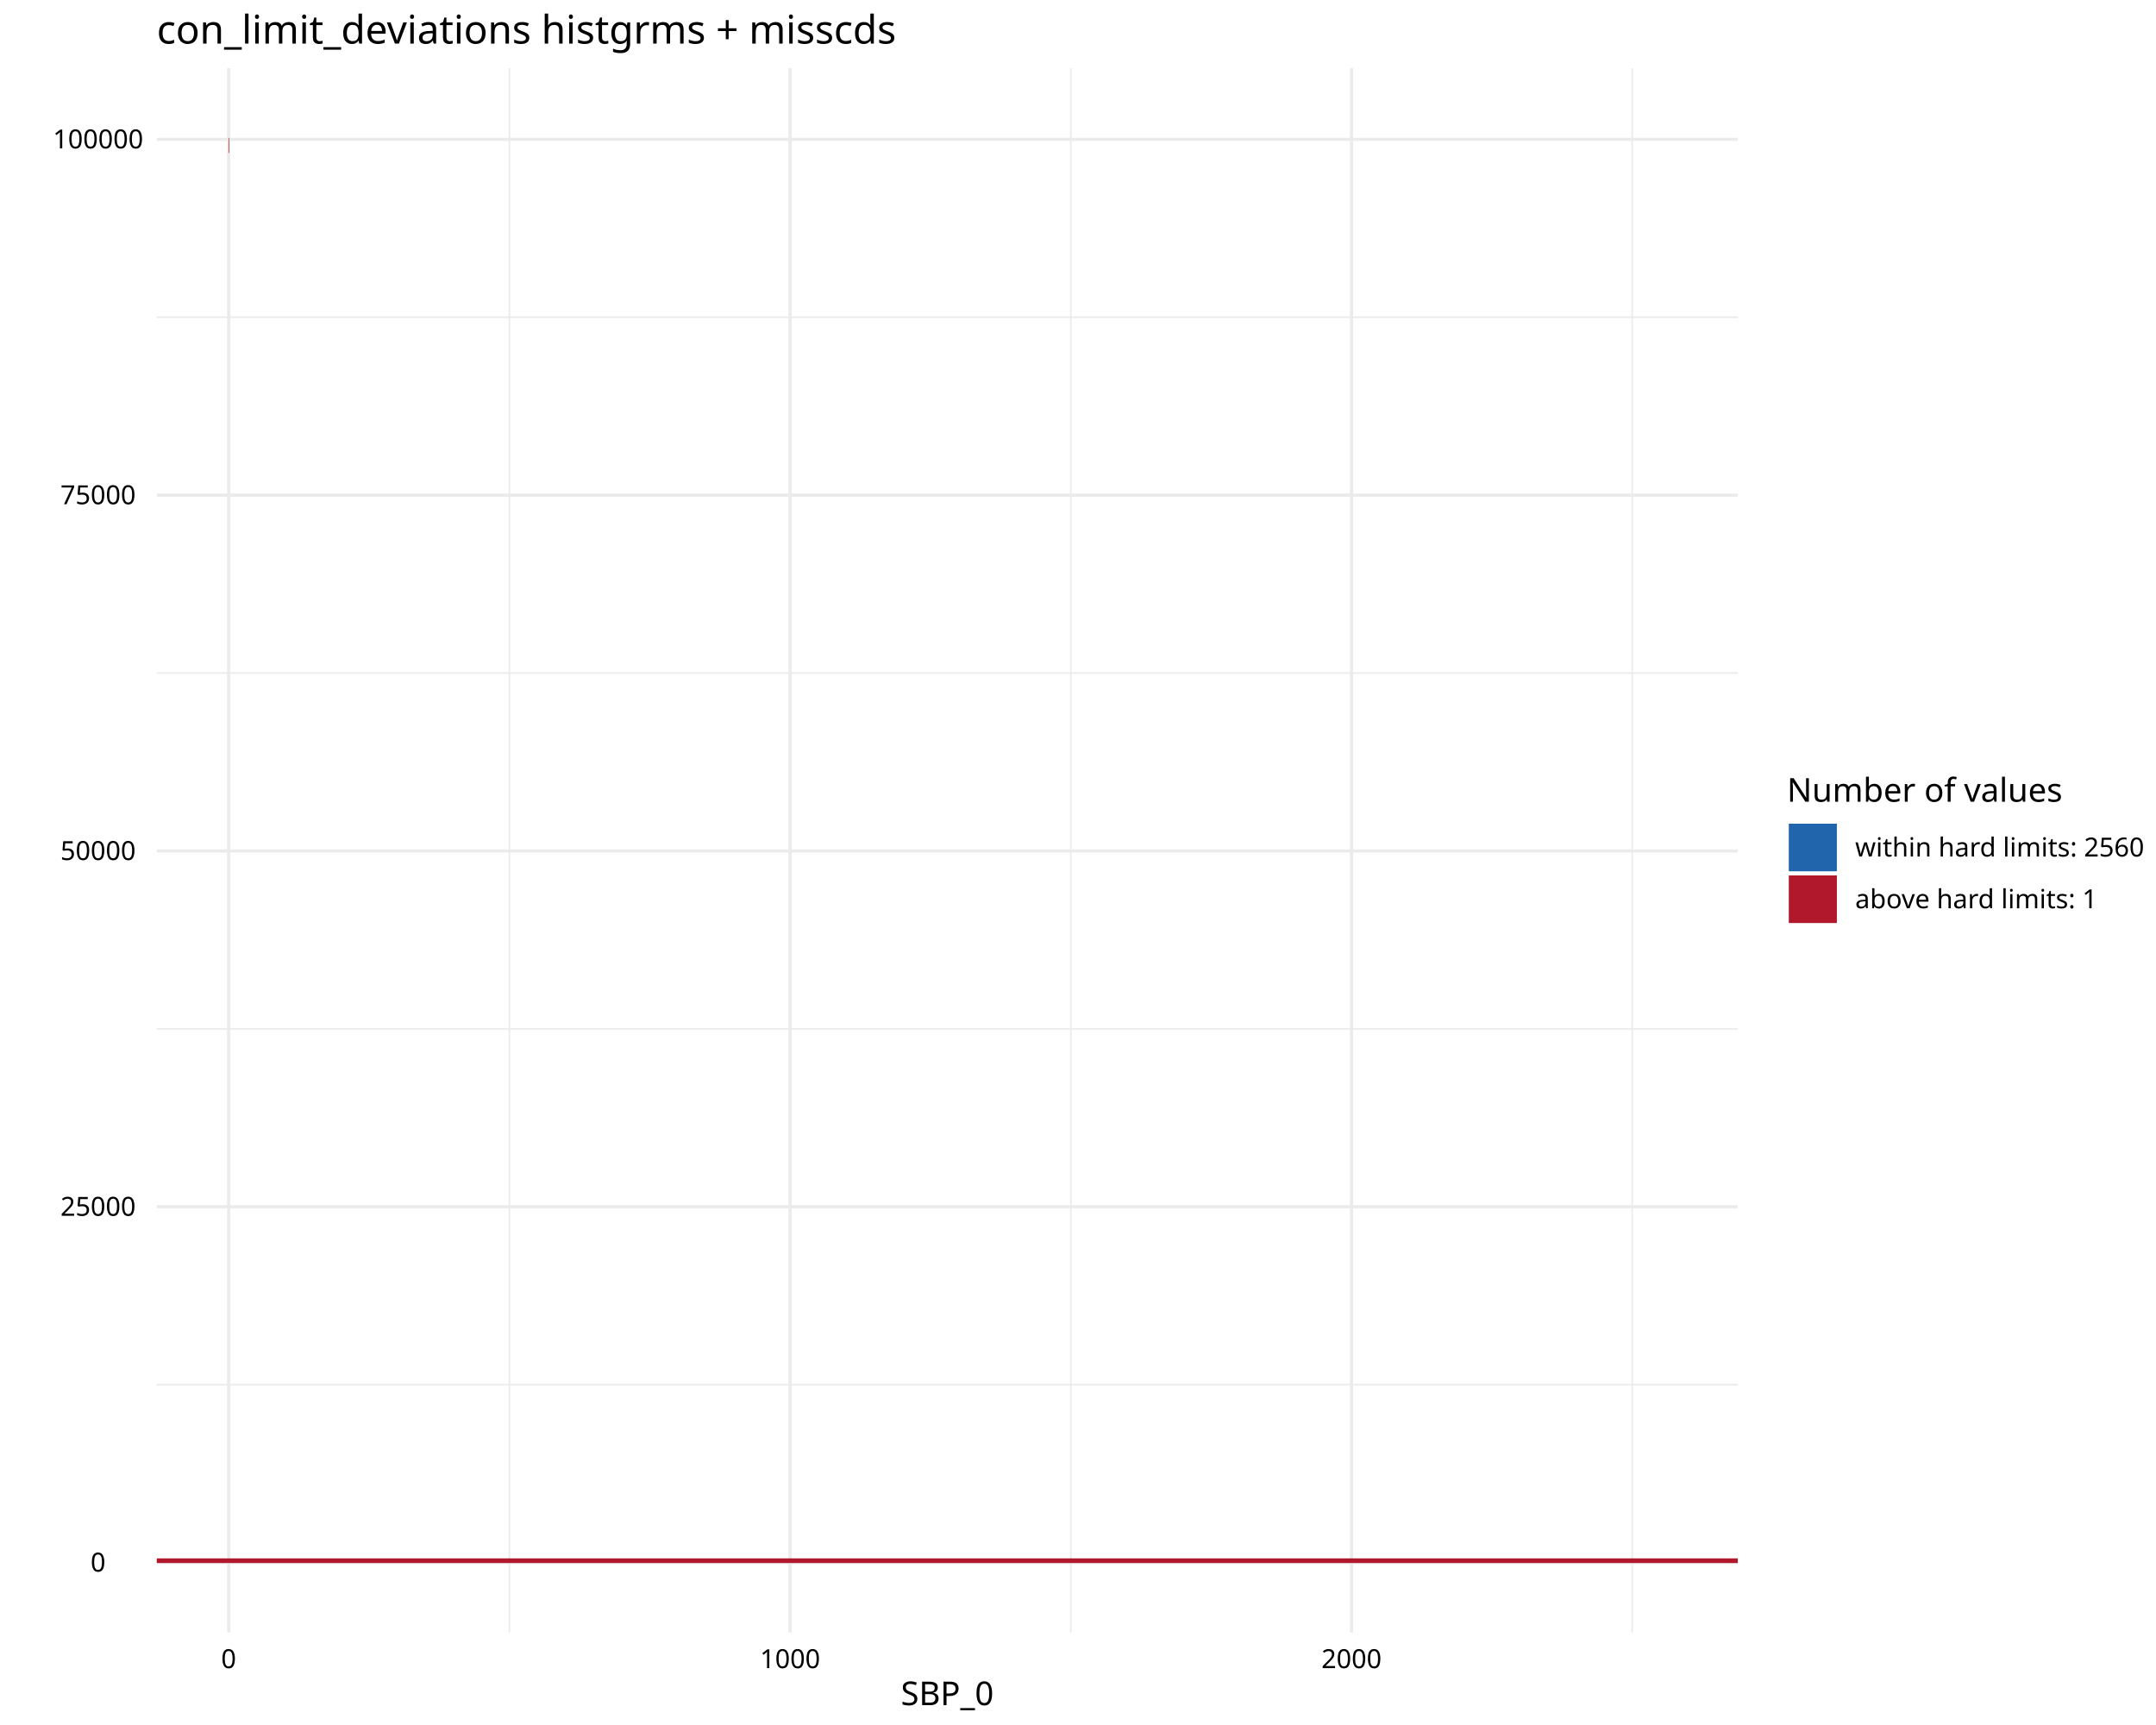
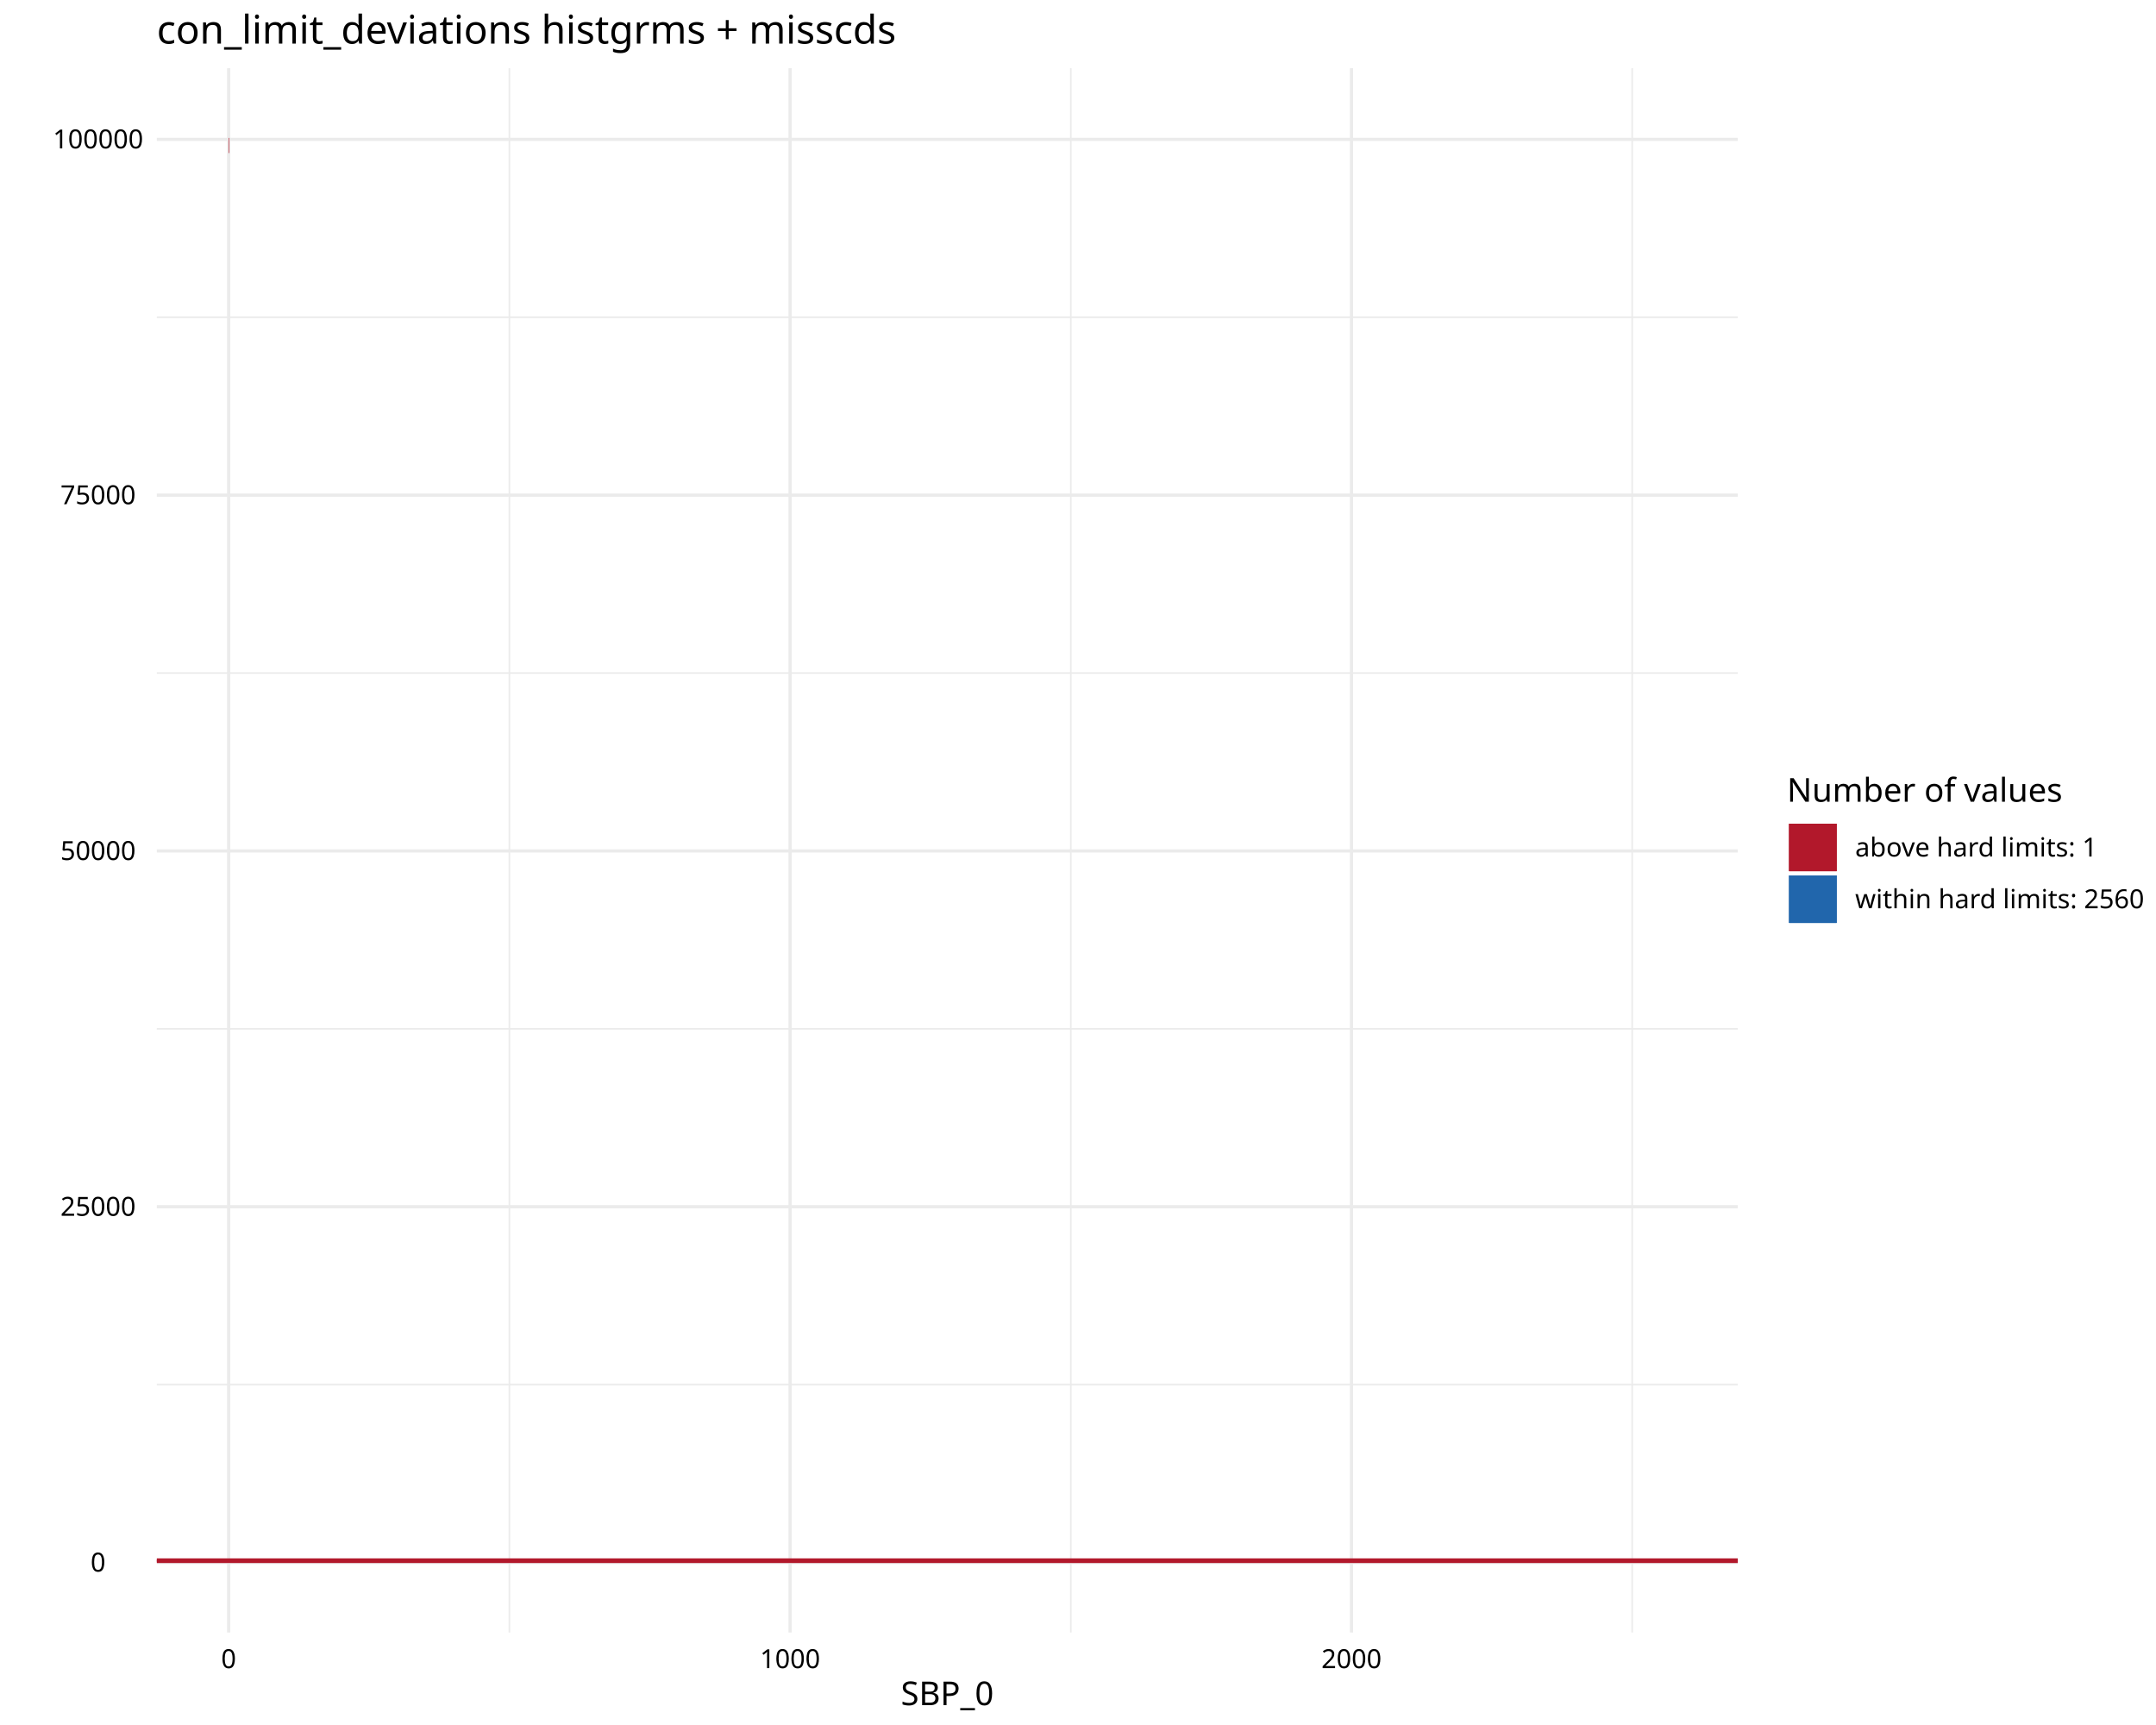
<svg xmlns="http://www.w3.org/2000/svg" class="svglite" data-engine-version="2.0" width="720.00pt" height="576.00pt" viewBox="0 0 720.00 576.00">
  <defs>
    <style type="text/css">
    .svglite line, .svglite polyline, .svglite polygon, .svglite path, .svglite rect, .svglite circle {
      fill: none;
      stroke: #000000;
      stroke-linecap: round;
      stroke-linejoin: round;
      stroke-miterlimit: 10.00;
    }
  </style>
  </defs>
  <rect width="100%" height="100%" style="stroke: none; fill: #FFFFFF;" />
  <defs>
    <clipPath id="cpMC4wMHw3MjAuMDB8MC4wMHw1NzYuMDA=">
      <rect x="0.00" y="0.00" width="720.00" height="576.00" />
    </clipPath>
  </defs>
  <g clip-path="url(#cpMC4wMHw3MjAuMDB8MC4wMHw1NzYuMDA=)">
</g>
  <defs>
    <clipPath id="cpNTIuMzd8NTgwLjMzfDIyLjc4fDU0NS4xMQ==">
      <rect x="52.37" y="22.78" width="527.96" height="522.33" />
    </clipPath>
  </defs>
  <g clip-path="url(#cpNTIuMzd8NTgwLjMzfDIyLjc4fDU0NS4xMQ==)">
    <polyline points="52.37,462.35 580.33,462.35 " style="stroke-width: 0.53; stroke: #EBEBEB; stroke-linecap: butt;" />
    <polyline points="52.37,343.54 580.33,343.54 " style="stroke-width: 0.53; stroke: #EBEBEB; stroke-linecap: butt;" />
    <polyline points="52.37,224.73 580.33,224.73 " style="stroke-width: 0.53; stroke: #EBEBEB; stroke-linecap: butt;" />
    <polyline points="52.37,105.93 580.33,105.93 " style="stroke-width: 0.53; stroke: #EBEBEB; stroke-linecap: butt;" />
    <polyline points="170.11,545.11 170.11,22.78 " style="stroke-width: 0.53; stroke: #EBEBEB; stroke-linecap: butt;" />
    <polyline points="357.60,545.11 357.60,22.78 " style="stroke-width: 0.53; stroke: #EBEBEB; stroke-linecap: butt;" />
    <polyline points="545.08,545.11 545.08,22.78 " style="stroke-width: 0.53; stroke: #EBEBEB; stroke-linecap: butt;" />
    <polyline points="52.37,521.75 580.33,521.75 " style="stroke-width: 1.07; stroke: #EBEBEB; stroke-linecap: butt;" />
    <polyline points="52.37,402.94 580.33,402.94 " style="stroke-width: 1.07; stroke: #EBEBEB; stroke-linecap: butt;" />
    <polyline points="52.37,284.14 580.33,284.14 " style="stroke-width: 1.07; stroke: #EBEBEB; stroke-linecap: butt;" />
    <polyline points="52.37,165.33 580.33,165.33 " style="stroke-width: 1.07; stroke: #EBEBEB; stroke-linecap: butt;" />
    <polyline points="52.37,46.53 580.33,46.53 " style="stroke-width: 1.07; stroke: #EBEBEB; stroke-linecap: butt;" />
    <polyline points="76.37,545.11 76.37,22.78 " style="stroke-width: 1.07; stroke: #EBEBEB; stroke-linecap: butt;" />
    <polyline points="263.86,545.11 263.86,22.78 " style="stroke-width: 1.07; stroke: #EBEBEB; stroke-linecap: butt;" />
    <polyline points="451.34,545.11 451.34,22.78 " style="stroke-width: 1.07; stroke: #EBEBEB; stroke-linecap: butt;" />
    <rect x="76.37" y="520.90" width="479.96" height="0.48" style="stroke-width: 1.07; stroke: none; stroke-linecap: butt; stroke-linejoin: miter; fill: #2166AC;" />
    <rect x="76.37" y="515.84" width="0.00" height="5.05" style="stroke-width: 1.07; stroke: none; stroke-linecap: butt; stroke-linejoin: miter; fill: #B2182B;" />
    <rect x="76.37" y="510.79" width="0.00" height="5.05" style="stroke-width: 1.07; stroke: none; stroke-linecap: butt; stroke-linejoin: miter; fill: #B2182B;" />
    <rect x="76.37" y="505.74" width="0.00" height="5.05" style="stroke-width: 1.07; stroke: none; stroke-linecap: butt; stroke-linejoin: miter; fill: #B2182B;" />
    <rect x="76.37" y="500.69" width="0.00" height="5.05" style="stroke-width: 1.07; stroke: none; stroke-linecap: butt; stroke-linejoin: miter; fill: #B2182B;" />
    <rect x="76.37" y="495.64" width="0.00" height="5.05" style="stroke-width: 1.07; stroke: none; stroke-linecap: butt; stroke-linejoin: miter; fill: #B2182B;" />
    <rect x="76.37" y="490.59" width="0.00" height="5.05" style="stroke-width: 1.07; stroke: none; stroke-linecap: butt; stroke-linejoin: miter; fill: #B2182B;" />
    <rect x="76.37" y="485.53" width="0.00" height="5.05" style="stroke-width: 1.07; stroke: none; stroke-linecap: butt; stroke-linejoin: miter; fill: #B2182B;" />
    <rect x="76.37" y="480.48" width="0.00" height="5.05" style="stroke-width: 1.07; stroke: none; stroke-linecap: butt; stroke-linejoin: miter; fill: #B2182B;" />
    <rect x="76.37" y="475.43" width="0.00" height="5.05" style="stroke-width: 1.07; stroke: none; stroke-linecap: butt; stroke-linejoin: miter; fill: #B2182B;" />
    <rect x="76.37" y="470.38" width="0.00" height="5.05" style="stroke-width: 1.07; stroke: none; stroke-linecap: butt; stroke-linejoin: miter; fill: #B2182B;" />
    <rect x="76.37" y="465.33" width="0.00" height="5.05" style="stroke-width: 1.07; stroke: none; stroke-linecap: butt; stroke-linejoin: miter; fill: #B2182B;" />
    <rect x="76.37" y="460.28" width="0.00" height="5.05" style="stroke-width: 1.07; stroke: none; stroke-linecap: butt; stroke-linejoin: miter; fill: #B2182B;" />
    <rect x="76.37" y="455.23" width="0.00" height="5.05" style="stroke-width: 1.07; stroke: none; stroke-linecap: butt; stroke-linejoin: miter; fill: #B2182B;" />
    <rect x="76.37" y="450.17" width="0.00" height="5.05" style="stroke-width: 1.07; stroke: none; stroke-linecap: butt; stroke-linejoin: miter; fill: #B2182B;" />
    <rect x="76.37" y="445.12" width="0.00" height="5.05" style="stroke-width: 1.07; stroke: none; stroke-linecap: butt; stroke-linejoin: miter; fill: #B2182B;" />
    <rect x="76.37" y="440.07" width="0.00" height="5.05" style="stroke-width: 1.07; stroke: none; stroke-linecap: butt; stroke-linejoin: miter; fill: #B2182B;" />
    <rect x="76.37" y="435.02" width="0.00" height="5.05" style="stroke-width: 1.07; stroke: none; stroke-linecap: butt; stroke-linejoin: miter; fill: #B2182B;" />
    <rect x="76.37" y="429.97" width="0.00" height="5.05" style="stroke-width: 1.07; stroke: none; stroke-linecap: butt; stroke-linejoin: miter; fill: #B2182B;" />
    <rect x="76.37" y="424.92" width="0.00" height="5.05" style="stroke-width: 1.07; stroke: none; stroke-linecap: butt; stroke-linejoin: miter; fill: #B2182B;" />
    <rect x="76.37" y="419.86" width="0.00" height="5.05" style="stroke-width: 1.07; stroke: none; stroke-linecap: butt; stroke-linejoin: miter; fill: #B2182B;" />
    <rect x="76.37" y="414.81" width="0.00" height="5.05" style="stroke-width: 1.07; stroke: none; stroke-linecap: butt; stroke-linejoin: miter; fill: #B2182B;" />
    <rect x="76.37" y="409.76" width="0.00" height="5.05" style="stroke-width: 1.07; stroke: none; stroke-linecap: butt; stroke-linejoin: miter; fill: #B2182B;" />
    <rect x="76.37" y="404.71" width="0.00" height="5.05" style="stroke-width: 1.07; stroke: none; stroke-linecap: butt; stroke-linejoin: miter; fill: #B2182B;" />
    <rect x="76.37" y="399.66" width="0.00" height="5.05" style="stroke-width: 1.07; stroke: none; stroke-linecap: butt; stroke-linejoin: miter; fill: #B2182B;" />
    <rect x="76.37" y="394.61" width="0.00" height="5.05" style="stroke-width: 1.07; stroke: none; stroke-linecap: butt; stroke-linejoin: miter; fill: #B2182B;" />
    <rect x="76.37" y="389.56" width="0.00" height="5.05" style="stroke-width: 1.07; stroke: none; stroke-linecap: butt; stroke-linejoin: miter; fill: #B2182B;" />
    <rect x="76.37" y="384.50" width="0.00" height="5.05" style="stroke-width: 1.07; stroke: none; stroke-linecap: butt; stroke-linejoin: miter; fill: #B2182B;" />
    <rect x="76.37" y="379.45" width="0.00" height="5.05" style="stroke-width: 1.07; stroke: none; stroke-linecap: butt; stroke-linejoin: miter; fill: #B2182B;" />
    <rect x="76.37" y="374.40" width="0.00" height="5.05" style="stroke-width: 1.07; stroke: none; stroke-linecap: butt; stroke-linejoin: miter; fill: #B2182B;" />
    <rect x="76.37" y="369.35" width="0.00" height="5.05" style="stroke-width: 1.07; stroke: none; stroke-linecap: butt; stroke-linejoin: miter; fill: #B2182B;" />
    <rect x="76.37" y="364.30" width="0.00" height="5.05" style="stroke-width: 1.07; stroke: none; stroke-linecap: butt; stroke-linejoin: miter; fill: #B2182B;" />
    <rect x="76.37" y="359.25" width="0.00" height="5.05" style="stroke-width: 1.07; stroke: none; stroke-linecap: butt; stroke-linejoin: miter; fill: #B2182B;" />
    <rect x="76.37" y="354.19" width="0.00" height="5.05" style="stroke-width: 1.07; stroke: none; stroke-linecap: butt; stroke-linejoin: miter; fill: #B2182B;" />
    <rect x="76.37" y="349.14" width="0.00" height="5.05" style="stroke-width: 1.07; stroke: none; stroke-linecap: butt; stroke-linejoin: miter; fill: #B2182B;" />
    <rect x="76.37" y="344.09" width="0.00" height="5.05" style="stroke-width: 1.07; stroke: none; stroke-linecap: butt; stroke-linejoin: miter; fill: #B2182B;" />
    <rect x="76.37" y="339.04" width="0.00" height="5.05" style="stroke-width: 1.07; stroke: none; stroke-linecap: butt; stroke-linejoin: miter; fill: #B2182B;" />
    <rect x="76.37" y="333.99" width="0.00" height="5.05" style="stroke-width: 1.07; stroke: none; stroke-linecap: butt; stroke-linejoin: miter; fill: #B2182B;" />
    <rect x="76.37" y="328.94" width="0.00" height="5.05" style="stroke-width: 1.07; stroke: none; stroke-linecap: butt; stroke-linejoin: miter; fill: #B2182B;" />
    <rect x="76.37" y="323.89" width="0.00" height="5.05" style="stroke-width: 1.07; stroke: none; stroke-linecap: butt; stroke-linejoin: miter; fill: #B2182B;" />
    <rect x="76.37" y="318.83" width="0.00" height="5.05" style="stroke-width: 1.07; stroke: none; stroke-linecap: butt; stroke-linejoin: miter; fill: #B2182B;" />
    <rect x="76.37" y="313.78" width="0.00" height="5.05" style="stroke-width: 1.07; stroke: none; stroke-linecap: butt; stroke-linejoin: miter; fill: #B2182B;" />
    <rect x="76.37" y="308.73" width="0.00" height="5.05" style="stroke-width: 1.07; stroke: none; stroke-linecap: butt; stroke-linejoin: miter; fill: #B2182B;" />
    <rect x="76.37" y="303.68" width="0.00" height="5.05" style="stroke-width: 1.07; stroke: none; stroke-linecap: butt; stroke-linejoin: miter; fill: #B2182B;" />
    <rect x="76.37" y="298.63" width="0.00" height="5.05" style="stroke-width: 1.07; stroke: none; stroke-linecap: butt; stroke-linejoin: miter; fill: #B2182B;" />
    <rect x="76.37" y="293.58" width="0.00" height="5.05" style="stroke-width: 1.07; stroke: none; stroke-linecap: butt; stroke-linejoin: miter; fill: #B2182B;" />
    <rect x="76.37" y="288.52" width="0.00" height="5.05" style="stroke-width: 1.07; stroke: none; stroke-linecap: butt; stroke-linejoin: miter; fill: #B2182B;" />
    <rect x="76.37" y="283.47" width="0.00" height="5.05" style="stroke-width: 1.07; stroke: none; stroke-linecap: butt; stroke-linejoin: miter; fill: #B2182B;" />
    <rect x="76.37" y="278.42" width="0.00" height="5.05" style="stroke-width: 1.07; stroke: none; stroke-linecap: butt; stroke-linejoin: miter; fill: #B2182B;" />
    <rect x="76.37" y="273.37" width="0.00" height="5.05" style="stroke-width: 1.07; stroke: none; stroke-linecap: butt; stroke-linejoin: miter; fill: #B2182B;" />
    <rect x="76.37" y="268.32" width="0.00" height="5.05" style="stroke-width: 1.07; stroke: none; stroke-linecap: butt; stroke-linejoin: miter; fill: #B2182B;" />
    <rect x="76.37" y="263.27" width="0.00" height="5.05" style="stroke-width: 1.07; stroke: none; stroke-linecap: butt; stroke-linejoin: miter; fill: #B2182B;" />
    <rect x="76.37" y="258.22" width="0.00" height="5.05" style="stroke-width: 1.07; stroke: none; stroke-linecap: butt; stroke-linejoin: miter; fill: #B2182B;" />
    <rect x="76.37" y="253.16" width="0.00" height="5.05" style="stroke-width: 1.07; stroke: none; stroke-linecap: butt; stroke-linejoin: miter; fill: #B2182B;" />
    <rect x="76.37" y="248.11" width="0.00" height="5.05" style="stroke-width: 1.07; stroke: none; stroke-linecap: butt; stroke-linejoin: miter; fill: #B2182B;" />
    <rect x="76.37" y="243.06" width="0.00" height="5.05" style="stroke-width: 1.07; stroke: none; stroke-linecap: butt; stroke-linejoin: miter; fill: #B2182B;" />
    <rect x="76.37" y="238.01" width="0.00" height="5.05" style="stroke-width: 1.07; stroke: none; stroke-linecap: butt; stroke-linejoin: miter; fill: #B2182B;" />
    <rect x="76.37" y="232.96" width="0.00" height="5.05" style="stroke-width: 1.07; stroke: none; stroke-linecap: butt; stroke-linejoin: miter; fill: #B2182B;" />
    <rect x="76.37" y="227.91" width="0.00" height="5.05" style="stroke-width: 1.07; stroke: none; stroke-linecap: butt; stroke-linejoin: miter; fill: #B2182B;" />
    <rect x="76.37" y="222.85" width="0.00" height="5.05" style="stroke-width: 1.07; stroke: none; stroke-linecap: butt; stroke-linejoin: miter; fill: #B2182B;" />
    <rect x="76.37" y="217.80" width="0.00" height="5.05" style="stroke-width: 1.07; stroke: none; stroke-linecap: butt; stroke-linejoin: miter; fill: #B2182B;" />
    <rect x="76.37" y="212.75" width="0.00" height="5.05" style="stroke-width: 1.07; stroke: none; stroke-linecap: butt; stroke-linejoin: miter; fill: #B2182B;" />
    <rect x="76.37" y="207.70" width="0.00" height="5.05" style="stroke-width: 1.07; stroke: none; stroke-linecap: butt; stroke-linejoin: miter; fill: #B2182B;" />
    <rect x="76.37" y="202.65" width="0.00" height="5.05" style="stroke-width: 1.07; stroke: none; stroke-linecap: butt; stroke-linejoin: miter; fill: #B2182B;" />
    <rect x="76.37" y="197.60" width="0.00" height="5.05" style="stroke-width: 1.07; stroke: none; stroke-linecap: butt; stroke-linejoin: miter; fill: #B2182B;" />
    <rect x="76.37" y="192.55" width="0.00" height="5.05" style="stroke-width: 1.07; stroke: none; stroke-linecap: butt; stroke-linejoin: miter; fill: #B2182B;" />
    <rect x="76.37" y="187.49" width="0.00" height="5.05" style="stroke-width: 1.07; stroke: none; stroke-linecap: butt; stroke-linejoin: miter; fill: #B2182B;" />
    <rect x="76.37" y="182.44" width="0.00" height="5.05" style="stroke-width: 1.07; stroke: none; stroke-linecap: butt; stroke-linejoin: miter; fill: #B2182B;" />
    <rect x="76.37" y="177.39" width="0.00" height="5.05" style="stroke-width: 1.07; stroke: none; stroke-linecap: butt; stroke-linejoin: miter; fill: #B2182B;" />
    <rect x="76.37" y="172.34" width="0.00" height="5.05" style="stroke-width: 1.07; stroke: none; stroke-linecap: butt; stroke-linejoin: miter; fill: #B2182B;" />
    <rect x="76.37" y="167.29" width="0.00" height="5.05" style="stroke-width: 1.07; stroke: none; stroke-linecap: butt; stroke-linejoin: miter; fill: #B2182B;" />
    <rect x="76.37" y="162.24" width="0.00" height="5.05" style="stroke-width: 1.07; stroke: none; stroke-linecap: butt; stroke-linejoin: miter; fill: #B2182B;" />
    <rect x="76.37" y="157.18" width="0.00" height="5.05" style="stroke-width: 1.07; stroke: none; stroke-linecap: butt; stroke-linejoin: miter; fill: #B2182B;" />
    <rect x="76.37" y="152.13" width="0.00" height="5.05" style="stroke-width: 1.07; stroke: none; stroke-linecap: butt; stroke-linejoin: miter; fill: #B2182B;" />
    <rect x="76.37" y="147.08" width="0.00" height="5.05" style="stroke-width: 1.07; stroke: none; stroke-linecap: butt; stroke-linejoin: miter; fill: #B2182B;" />
    <rect x="76.37" y="142.03" width="0.00" height="5.05" style="stroke-width: 1.07; stroke: none; stroke-linecap: butt; stroke-linejoin: miter; fill: #B2182B;" />
    <rect x="76.37" y="136.98" width="0.00" height="5.05" style="stroke-width: 1.07; stroke: none; stroke-linecap: butt; stroke-linejoin: miter; fill: #B2182B;" />
    <rect x="76.37" y="131.93" width="0.00" height="5.05" style="stroke-width: 1.07; stroke: none; stroke-linecap: butt; stroke-linejoin: miter; fill: #B2182B;" />
    <rect x="76.37" y="126.88" width="0.00" height="5.05" style="stroke-width: 1.07; stroke: none; stroke-linecap: butt; stroke-linejoin: miter; fill: #B2182B;" />
    <rect x="76.37" y="121.82" width="0.00" height="5.05" style="stroke-width: 1.07; stroke: none; stroke-linecap: butt; stroke-linejoin: miter; fill: #B2182B;" />
    <rect x="76.37" y="116.77" width="0.00" height="5.05" style="stroke-width: 1.07; stroke: none; stroke-linecap: butt; stroke-linejoin: miter; fill: #B2182B;" />
    <rect x="76.37" y="111.72" width="0.00" height="5.05" style="stroke-width: 1.07; stroke: none; stroke-linecap: butt; stroke-linejoin: miter; fill: #B2182B;" />
    <rect x="76.37" y="106.67" width="0.00" height="5.05" style="stroke-width: 1.07; stroke: none; stroke-linecap: butt; stroke-linejoin: miter; fill: #B2182B;" />
    <rect x="76.37" y="101.62" width="0.00" height="5.05" style="stroke-width: 1.07; stroke: none; stroke-linecap: butt; stroke-linejoin: miter; fill: #B2182B;" />
    <rect x="76.37" y="96.57" width="0.00" height="5.05" style="stroke-width: 1.07; stroke: none; stroke-linecap: butt; stroke-linejoin: miter; fill: #B2182B;" />
    <rect x="76.37" y="91.51" width="0.00" height="5.05" style="stroke-width: 1.07; stroke: none; stroke-linecap: butt; stroke-linejoin: miter; fill: #B2182B;" />
    <rect x="76.37" y="86.46" width="0.00" height="5.05" style="stroke-width: 1.07; stroke: none; stroke-linecap: butt; stroke-linejoin: miter; fill: #B2182B;" />
    <rect x="76.37" y="81.41" width="0.00" height="5.05" style="stroke-width: 1.07; stroke: none; stroke-linecap: butt; stroke-linejoin: miter; fill: #B2182B;" />
    <rect x="76.37" y="76.36" width="0.00" height="5.05" style="stroke-width: 1.07; stroke: none; stroke-linecap: butt; stroke-linejoin: miter; fill: #B2182B;" />
    <rect x="76.37" y="71.31" width="0.00" height="5.05" style="stroke-width: 1.07; stroke: none; stroke-linecap: butt; stroke-linejoin: miter; fill: #B2182B;" />
    <rect x="76.37" y="66.26" width="0.00" height="5.05" style="stroke-width: 1.07; stroke: none; stroke-linecap: butt; stroke-linejoin: miter; fill: #B2182B;" />
    <rect x="76.37" y="61.21" width="0.00" height="5.05" style="stroke-width: 1.07; stroke: none; stroke-linecap: butt; stroke-linejoin: miter; fill: #B2182B;" />
    <rect x="76.37" y="56.15" width="0.00" height="5.05" style="stroke-width: 1.07; stroke: none; stroke-linecap: butt; stroke-linejoin: miter; fill: #B2182B;" />
    <rect x="76.37" y="51.10" width="0.00" height="5.05" style="stroke-width: 1.07; stroke: none; stroke-linecap: butt; stroke-linejoin: miter; fill: #B2182B;" />
    <rect x="76.37" y="46.05" width="0.19" height="5.05" style="stroke-width: 1.07; stroke: none; stroke-linecap: butt; stroke-linejoin: miter; fill: #B2182B;" />
    <line x1="52.37" y1="521.37" x2="580.33" y2="521.37" style="stroke-width: 1.07; stroke: #B2182B; stroke-linecap: butt;" />
    <line x1="52.37" y1="520.90" x2="580.33" y2="520.90" style="stroke-width: 1.07; stroke: #B2182B; stroke-linecap: butt;" />
  </g>
  <g clip-path="url(#cpMC4wMHw3MjAuMDB8MC4wMHw1NzYuMDA=)">
    <text x="32.76" y="524.78" text-anchor="middle" style="font-size: 8.80px; font-family: sans;" textLength="4.89px" lengthAdjust="spacingAndGlyphs">0</text>
    <text x="32.76" y="405.97" text-anchor="middle" style="font-size: 8.80px; font-family: sans;" textLength="24.47px" lengthAdjust="spacingAndGlyphs">25000</text>
    <text x="32.76" y="287.17" text-anchor="middle" style="font-size: 8.80px; font-family: sans;" textLength="24.47px" lengthAdjust="spacingAndGlyphs">50000</text>
    <text x="32.76" y="168.36" text-anchor="middle" style="font-size: 8.80px; font-family: sans;" textLength="24.47px" lengthAdjust="spacingAndGlyphs">75000</text>
    <text x="32.76" y="49.55" text-anchor="middle" style="font-size: 8.80px; font-family: sans;" textLength="29.37px" lengthAdjust="spacingAndGlyphs">100000</text>
    <text x="76.37" y="557.01" text-anchor="middle" style="font-size: 8.80px; font-family: sans;" textLength="4.89px" lengthAdjust="spacingAndGlyphs">0</text>
    <text x="263.86" y="557.01" text-anchor="middle" style="font-size: 8.80px; font-family: sans;" textLength="19.58px" lengthAdjust="spacingAndGlyphs">1000</text>
    <text x="451.34" y="557.01" text-anchor="middle" style="font-size: 8.80px; font-family: sans;" textLength="19.58px" lengthAdjust="spacingAndGlyphs">2000</text>
    <text x="316.35" y="569.38" text-anchor="middle" style="font-size: 11.00px; font-family: sans;" textLength="34.25px" lengthAdjust="spacingAndGlyphs">SBP_0</text>
    <text x="596.77" y="267.71" style="font-size: 11.00px; font-family: sans;" textLength="86.22px" lengthAdjust="spacingAndGlyphs">Number of values</text>
-     <rect x="597.48" y="275.04" width="15.86" height="15.86" style="stroke-width: 1.07; stroke: none; stroke-linecap: butt; stroke-linejoin: miter; fill: #2166AC;" />
-     <rect x="597.48" y="275.04" width="15.86" height="15.86" style="stroke-width: 1.07; stroke: none; stroke-linecap: butt; stroke-linejoin: miter; fill: #2166AC;" />
-     <rect x="597.48" y="275.04" width="15.86" height="15.86" style="stroke-width: 1.07; stroke: none; stroke-linecap: butt; stroke-linejoin: miter; fill: #2166AC;" />
-     <rect x="597.48" y="292.32" width="15.86" height="15.86" style="stroke-width: 1.07; stroke: none; stroke-linecap: butt; stroke-linejoin: miter; fill: #B2182B;" />
-     <rect x="597.48" y="292.32" width="15.86" height="15.86" style="stroke-width: 1.07; stroke: none; stroke-linecap: butt; stroke-linejoin: miter; fill: #B2182B;" />
-     <rect x="597.48" y="292.32" width="15.86" height="15.86" style="stroke-width: 1.07; stroke: none; stroke-linecap: butt; stroke-linejoin: miter; fill: #B2182B;" />
-     <text x="619.53" y="286.00" style="font-size: 8.80px; font-family: sans;" textLength="89.51px" lengthAdjust="spacingAndGlyphs">within hard limits: 2560</text>
-     <text x="619.53" y="303.28" style="font-size: 8.80px; font-family: sans;" textLength="76.31px" lengthAdjust="spacingAndGlyphs">above hard limits: 1</text>
+     <rect x="597.48" y="275.04" width="15.86" height="15.86" style="stroke-width: 1.07; stroke: none; stroke-linecap: butt; stroke-linejoin: miter; fill: #B2182B;" />
+     <rect x="597.48" y="275.04" width="15.86" height="15.86" style="stroke-width: 1.07; stroke: none; stroke-linecap: butt; stroke-linejoin: miter; fill: #B2182B;" />
+     <rect x="597.48" y="275.04" width="15.86" height="15.86" style="stroke-width: 1.07; stroke: none; stroke-linecap: butt; stroke-linejoin: miter; fill: #B2182B;" />
+     <rect x="597.48" y="292.32" width="15.86" height="15.86" style="stroke-width: 1.07; stroke: none; stroke-linecap: butt; stroke-linejoin: miter; fill: #2166AC;" />
+     <rect x="597.48" y="292.32" width="15.86" height="15.86" style="stroke-width: 1.07; stroke: none; stroke-linecap: butt; stroke-linejoin: miter; fill: #2166AC;" />
+     <rect x="597.48" y="292.32" width="15.86" height="15.86" style="stroke-width: 1.07; stroke: none; stroke-linecap: butt; stroke-linejoin: miter; fill: #2166AC;" />
+     <text x="619.53" y="286.00" style="font-size: 8.80px; font-family: sans;" textLength="76.31px" lengthAdjust="spacingAndGlyphs">above hard limits: 1</text>
+     <text x="619.53" y="303.28" style="font-size: 8.80px; font-family: sans;" textLength="89.51px" lengthAdjust="spacingAndGlyphs">within hard limits: 2560</text>
    <text x="52.37" y="14.56" style="font-size: 13.20px; font-family: sans;" textLength="235.18px" lengthAdjust="spacingAndGlyphs">con_limit_deviations histgrms + misscds</text>
  </g>
</svg>
